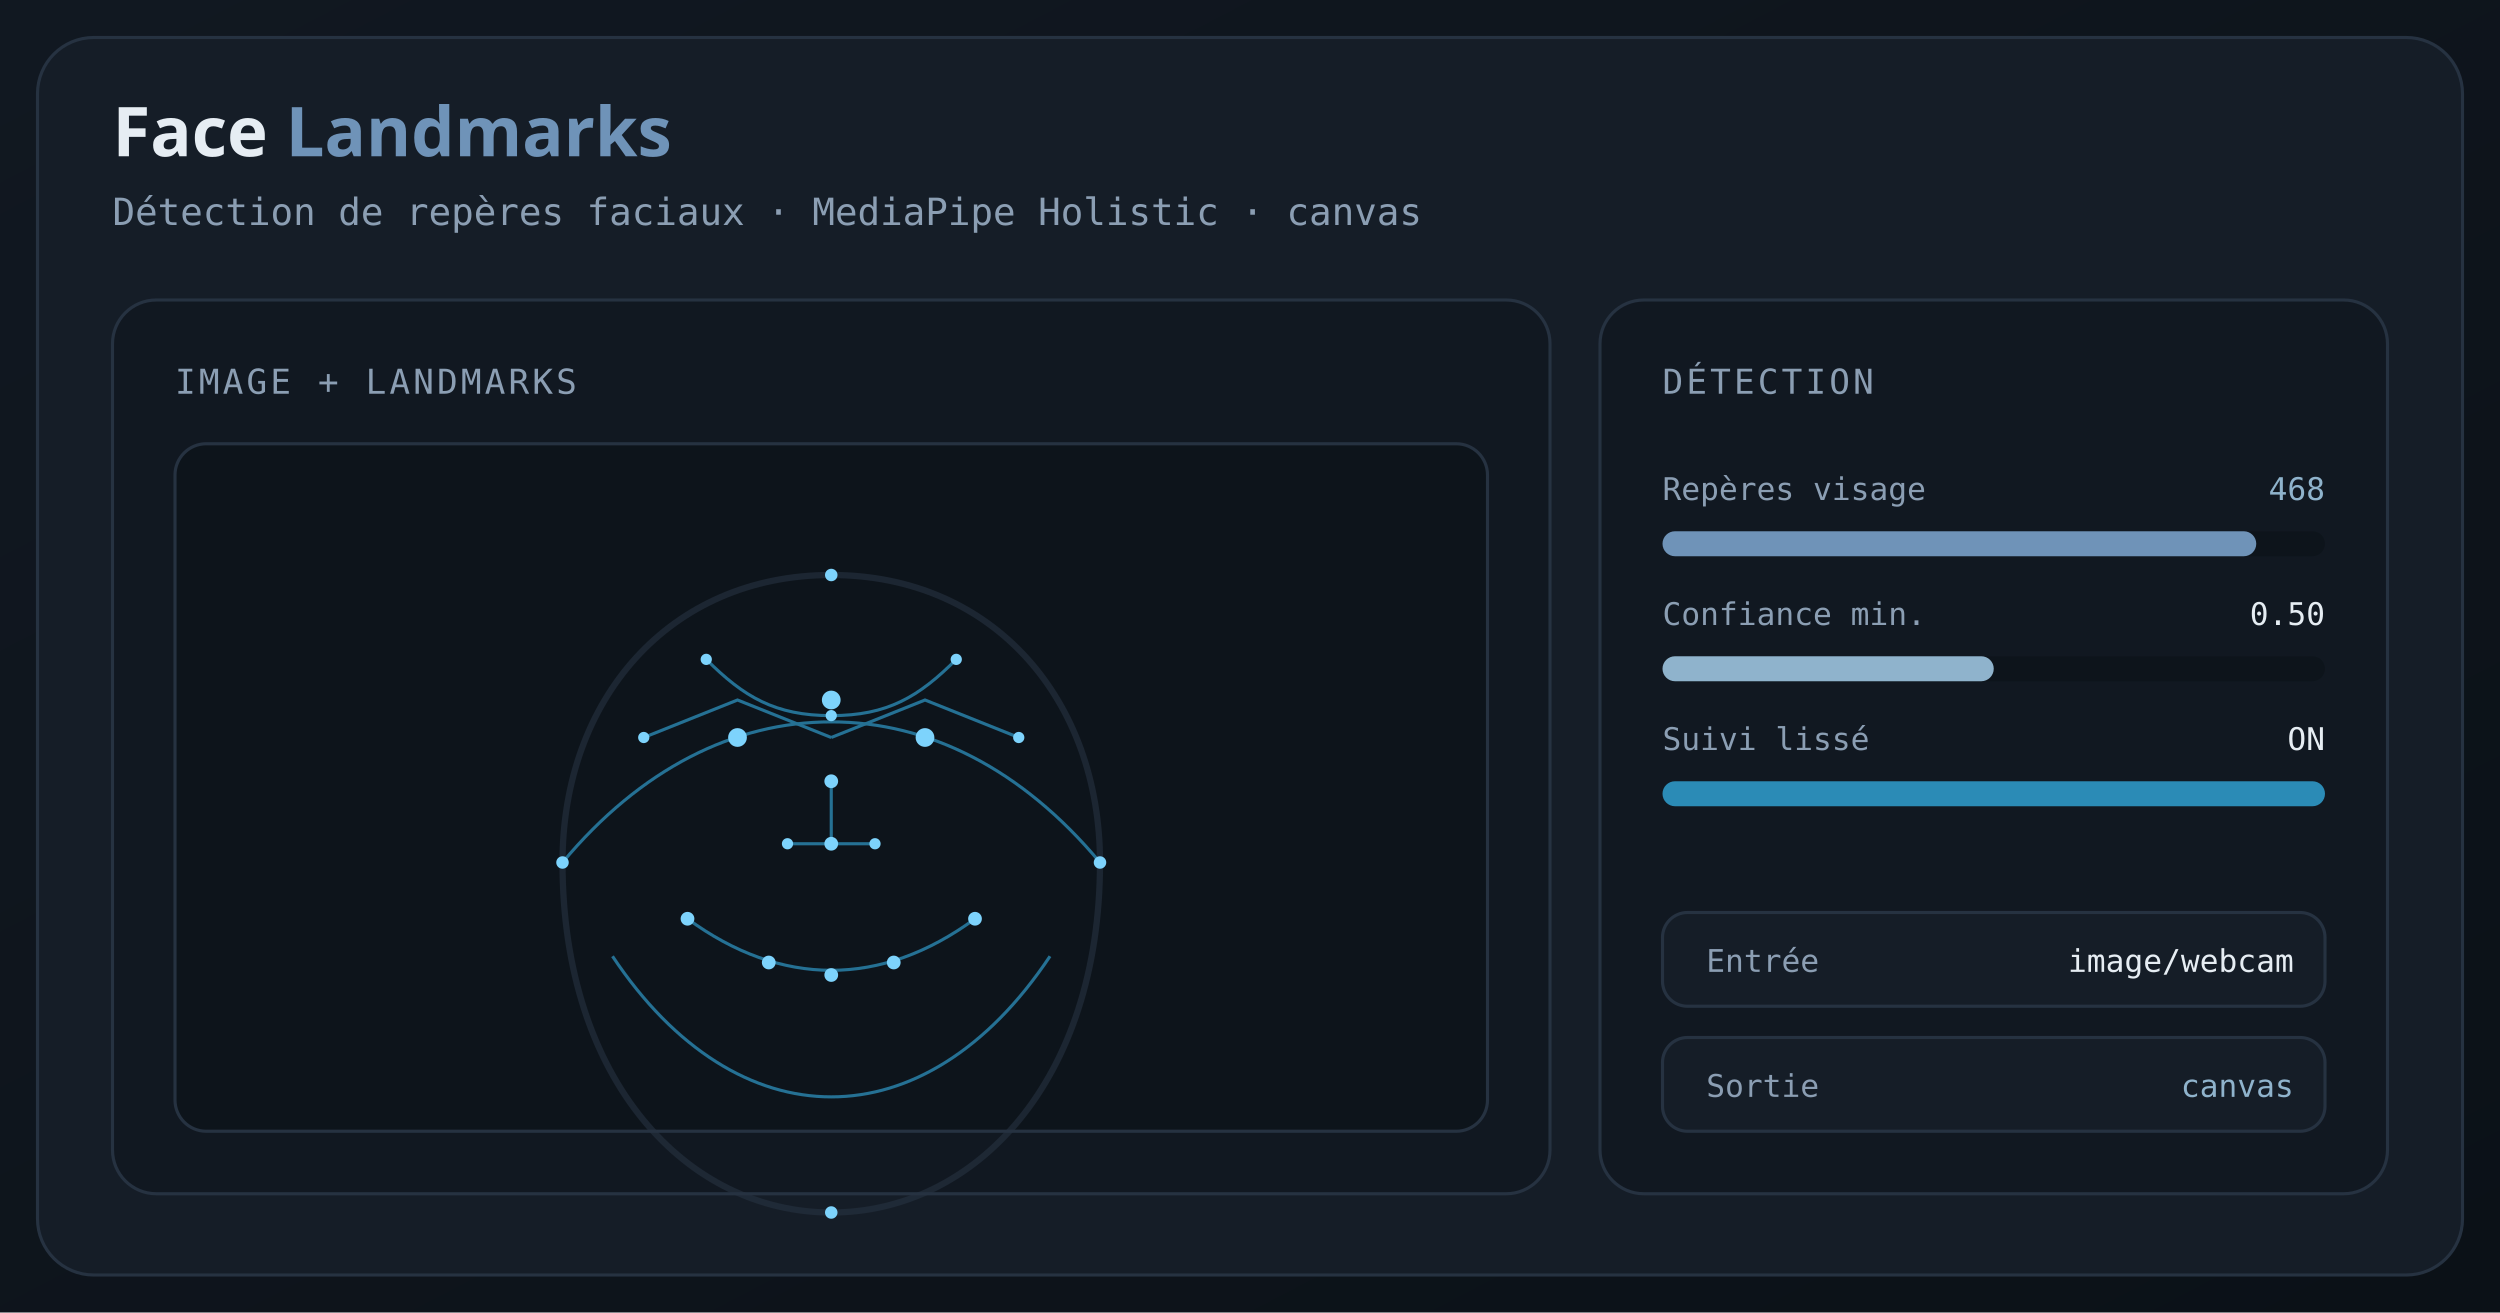
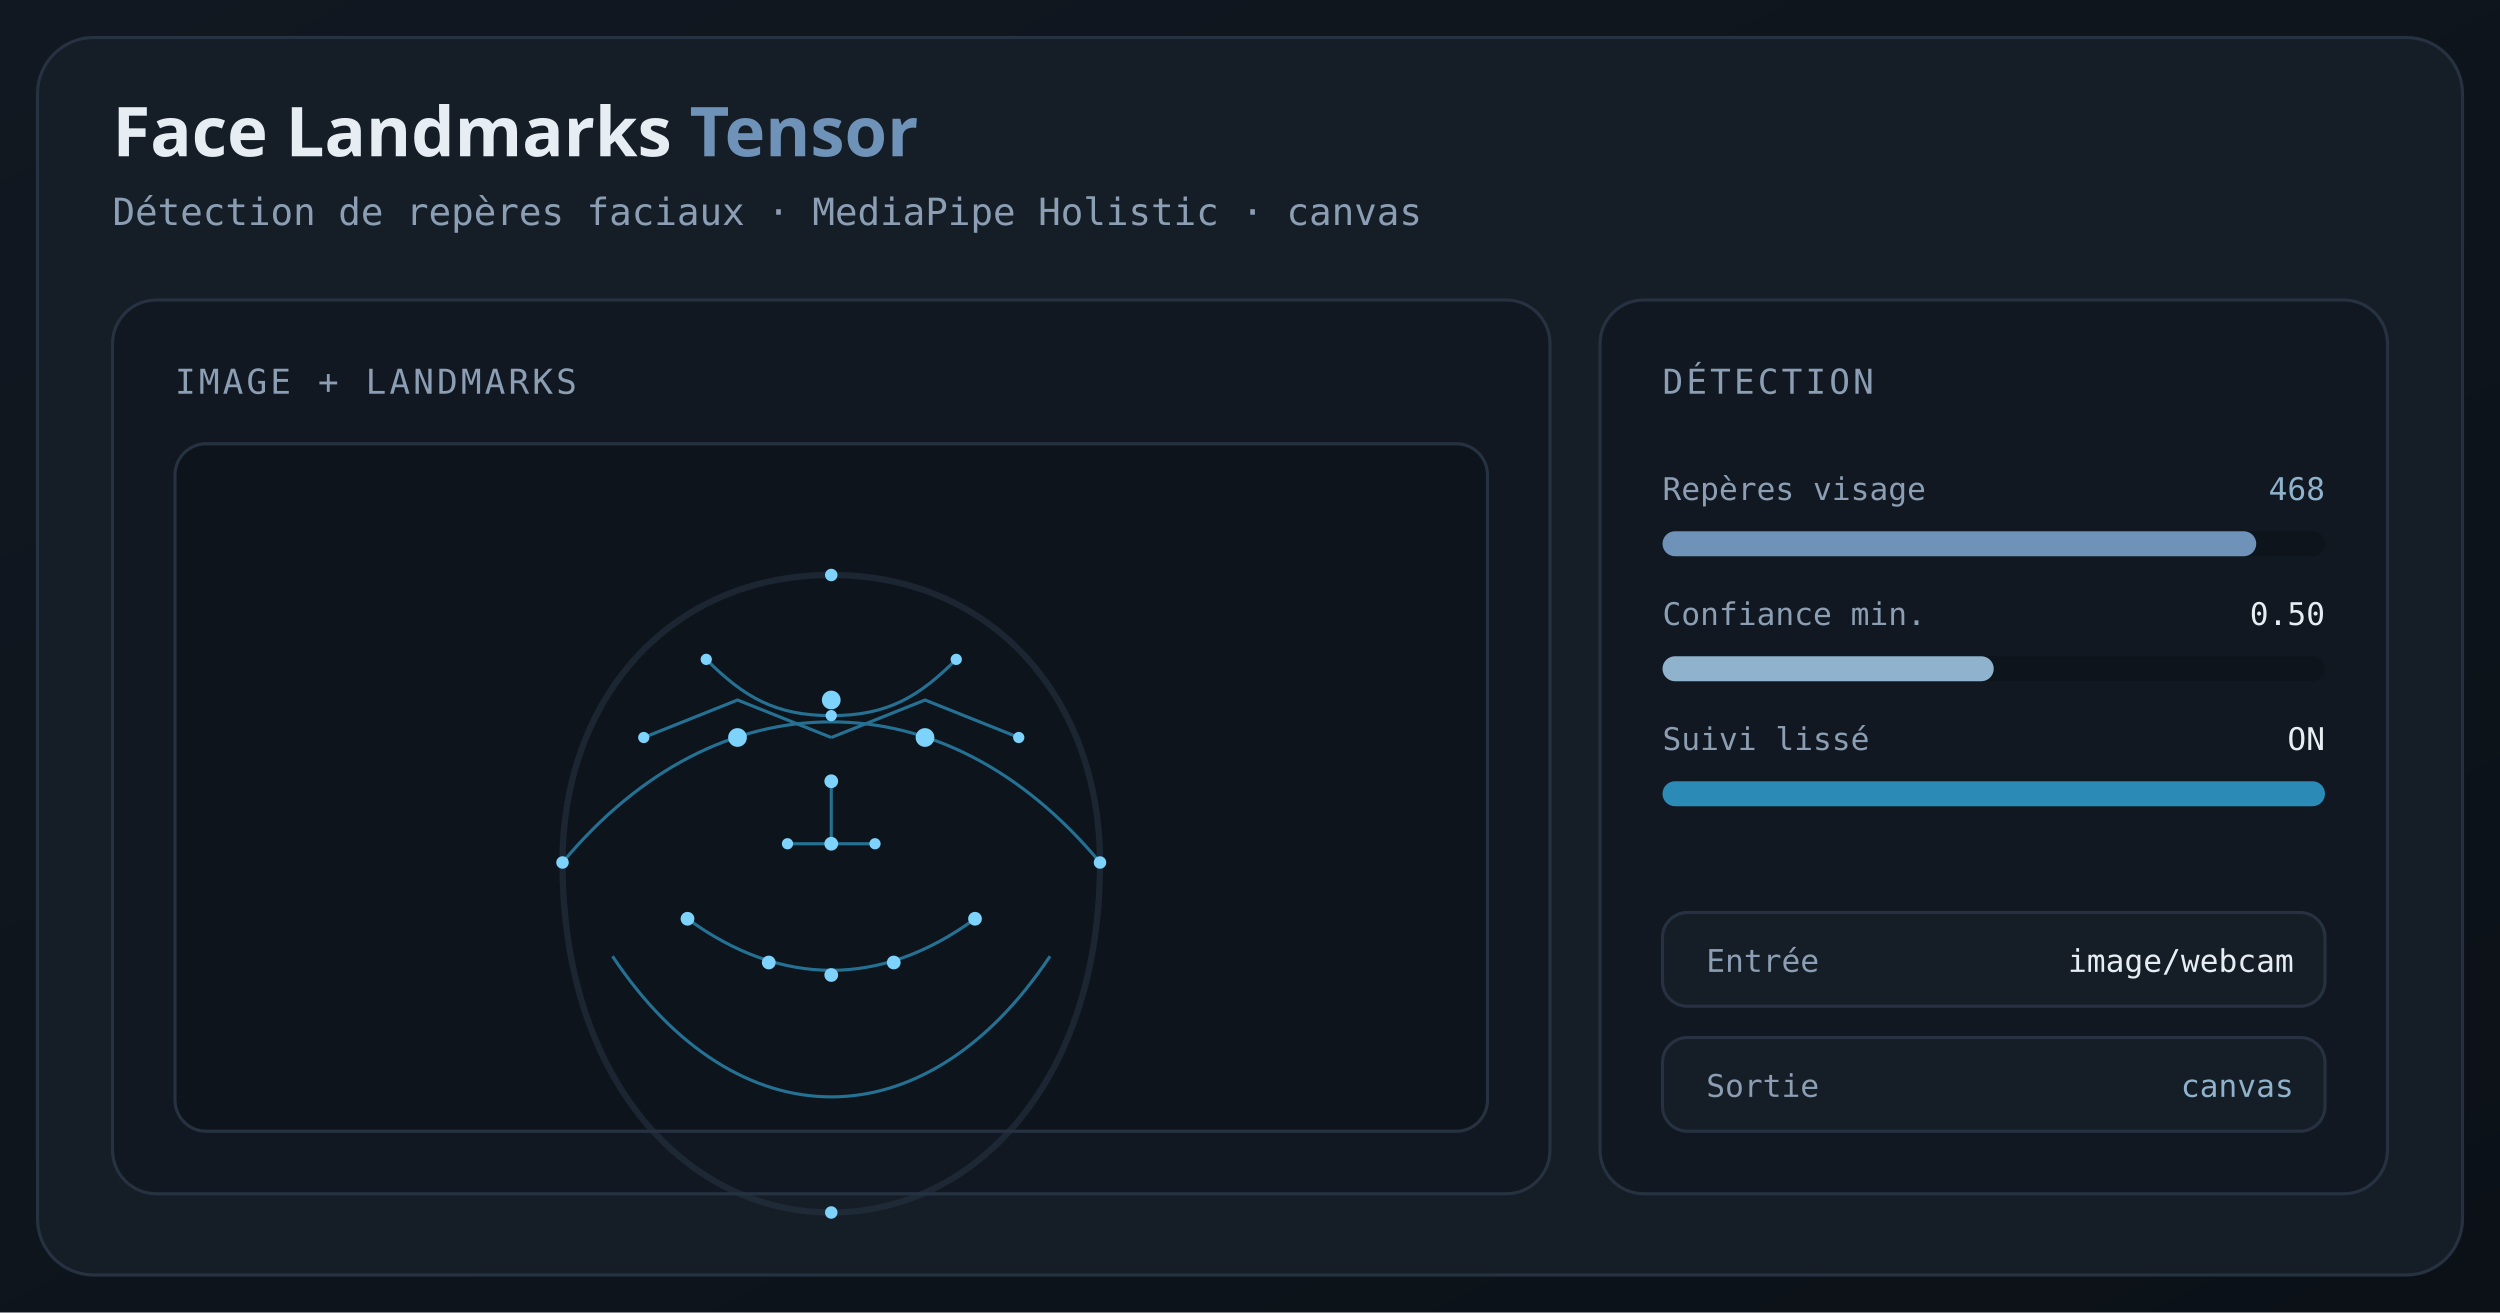
<svg xmlns="http://www.w3.org/2000/svg" viewBox="0 0 800 420" role="img" aria-labelledby="title desc">
  <defs>
    <linearGradient id="bg" x1="0" y1="0" x2="1" y2="1">
      <stop offset="0" stop-color="#111821" />
      <stop offset="1" stop-color="#0b1117" />
    </linearGradient>
  </defs>
  <rect width="800" height="420" fill="url(#bg)" />
  <rect x="12" y="12" width="776" height="396" rx="18" fill="#151d27" stroke="#263241" />
-   <text x="36" y="50" fill="#e6edf3" font-family="'Space Grotesk', system-ui, sans-serif" font-size="22" font-weight="700">Face <tspan fill="#6f93b8">Landmarks</tspan>
+   <text x="36" y="50" fill="#e6edf3" font-family="'Space Grotesk', system-ui, sans-serif" font-size="22" font-weight="700">Face Landmarks <tspan fill="#6f93b8">Tensor</tspan>
  </text>
  <text x="36" y="72" fill="#8b9eb3" font-family="'DM Mono', monospace" font-size="12">Détection de repères faciaux · MediaPipe Holistic · canvas</text>
  <g transform="translate(36,96)">
    <rect width="460" height="286" rx="14" fill="#111821" stroke="#263241" />
    <text x="20" y="30" fill="#8b9eb3" font-family="'DM Mono', monospace" font-size="11" letter-spacing="1">IMAGE + LANDMARKS</text>
    <rect x="20" y="46" width="420" height="220" rx="10" fill="#0d141b" stroke="#263241" />
    <g fill="none" stroke="#263241" stroke-width="2" opacity="0.6">
      <path d="M230 88c52 0 86 40 86 92 0 70-40 112-86 112s-86-42-86-112c0-52 34-92 86-92z" />
    </g>
    <g fill="none" stroke="#38bdf8" stroke-width="1" opacity="0.55">
      <path d="M170 140l30-12 30 12M290 140l-30-12-30 12" />
      <path d="M184 198c30 22 62 22 92 0" />
      <path d="M230 154v20M216 174h28" />
      <path d="M144 180c25-30 55-45 86-45s61 15 86 45" />
      <path d="M160 210c20 30 45 45 70 45s50-15 70-45" />
      <path d="M190 115c12 12 22 18 40 18s28-6 40-18" />
    </g>
    <g fill="#7dd3fc">
      <circle cx="200" cy="140" r="3" />
      <circle cx="230" cy="128" r="3" />
      <circle cx="260" cy="140" r="3" />
      <circle cx="200" cy="140" r="1.8" />
      <circle cx="170" cy="140" r="1.8" />
      <circle cx="290" cy="140" r="1.8" />
      <circle cx="260" cy="140" r="1.8" />
      <circle cx="230" cy="154" r="2.2" />
      <circle cx="230" cy="174" r="2.2" />
      <circle cx="216" cy="174" r="1.8" />
      <circle cx="244" cy="174" r="1.8" />
      <circle cx="184" cy="198" r="2.2" />
      <circle cx="210" cy="212" r="2.2" />
      <circle cx="230" cy="216" r="2.2" />
      <circle cx="250" cy="212" r="2.2" />
      <circle cx="276" cy="198" r="2.2" />
      <circle cx="230" cy="88" r="2" />
      <circle cx="144" cy="180" r="2" />
      <circle cx="316" cy="180" r="2" />
      <circle cx="230" cy="292" r="2" />
      <circle cx="190" cy="115" r="1.8" />
      <circle cx="230" cy="133" r="1.8" />
      <circle cx="270" cy="115" r="1.8" />
    </g>
  </g>
  <g transform="translate(512,96)">
    <rect width="252" height="286" rx="14" fill="#111821" stroke="#263241" />
    <text x="20" y="30" fill="#8b9eb3" font-family="'DM Mono', monospace" font-size="11" letter-spacing="1">DÉTECTION</text>
    <g font-family="'DM Mono', monospace" font-size="10" fill="#8b9eb3">
      <text x="20" y="64">Repères visage</text>
      <text x="232" y="64" text-anchor="end" fill="#8fb3cc">468</text>
      <rect x="20" y="74" width="212" height="8" rx="4" fill="#0d141b" />
      <rect x="20" y="74" width="190" height="8" rx="4" fill="#6f93b8" />
      <text x="20" y="104">Confiance min.</text>
      <text x="232" y="104" text-anchor="end" fill="#e6edf3">0.50</text>
      <rect x="20" y="114" width="212" height="8" rx="4" fill="#0d141b" />
      <rect x="20" y="114" width="106" height="8" rx="4" fill="#8fb3cc" />
      <text x="20" y="144">Suivi lissé</text>
      <text x="232" y="144" text-anchor="end" fill="#e6edf3">ON</text>
      <rect x="20" y="154" width="212" height="8" rx="4" fill="#0d141b" />
      <rect x="20" y="154" width="212" height="8" rx="4" fill="#38bdf8" opacity="0.7" />
    </g>
    <g font-family="'DM Mono', monospace" font-size="10">
      <rect x="20" y="196" width="212" height="30" rx="8" fill="#151d27" stroke="#263241" />
      <text x="34" y="215" fill="#8b9eb3">Entrée</text>
      <text x="222" y="215" text-anchor="end" fill="#e6edf3">image/webcam</text>
      <rect x="20" y="236" width="212" height="30" rx="8" fill="#151d27" stroke="#263241" />
      <text x="34" y="255" fill="#8b9eb3">Sortie</text>
      <text x="222" y="255" text-anchor="end" fill="#8fb3cc">canvas</text>
    </g>
  </g>
</svg>
